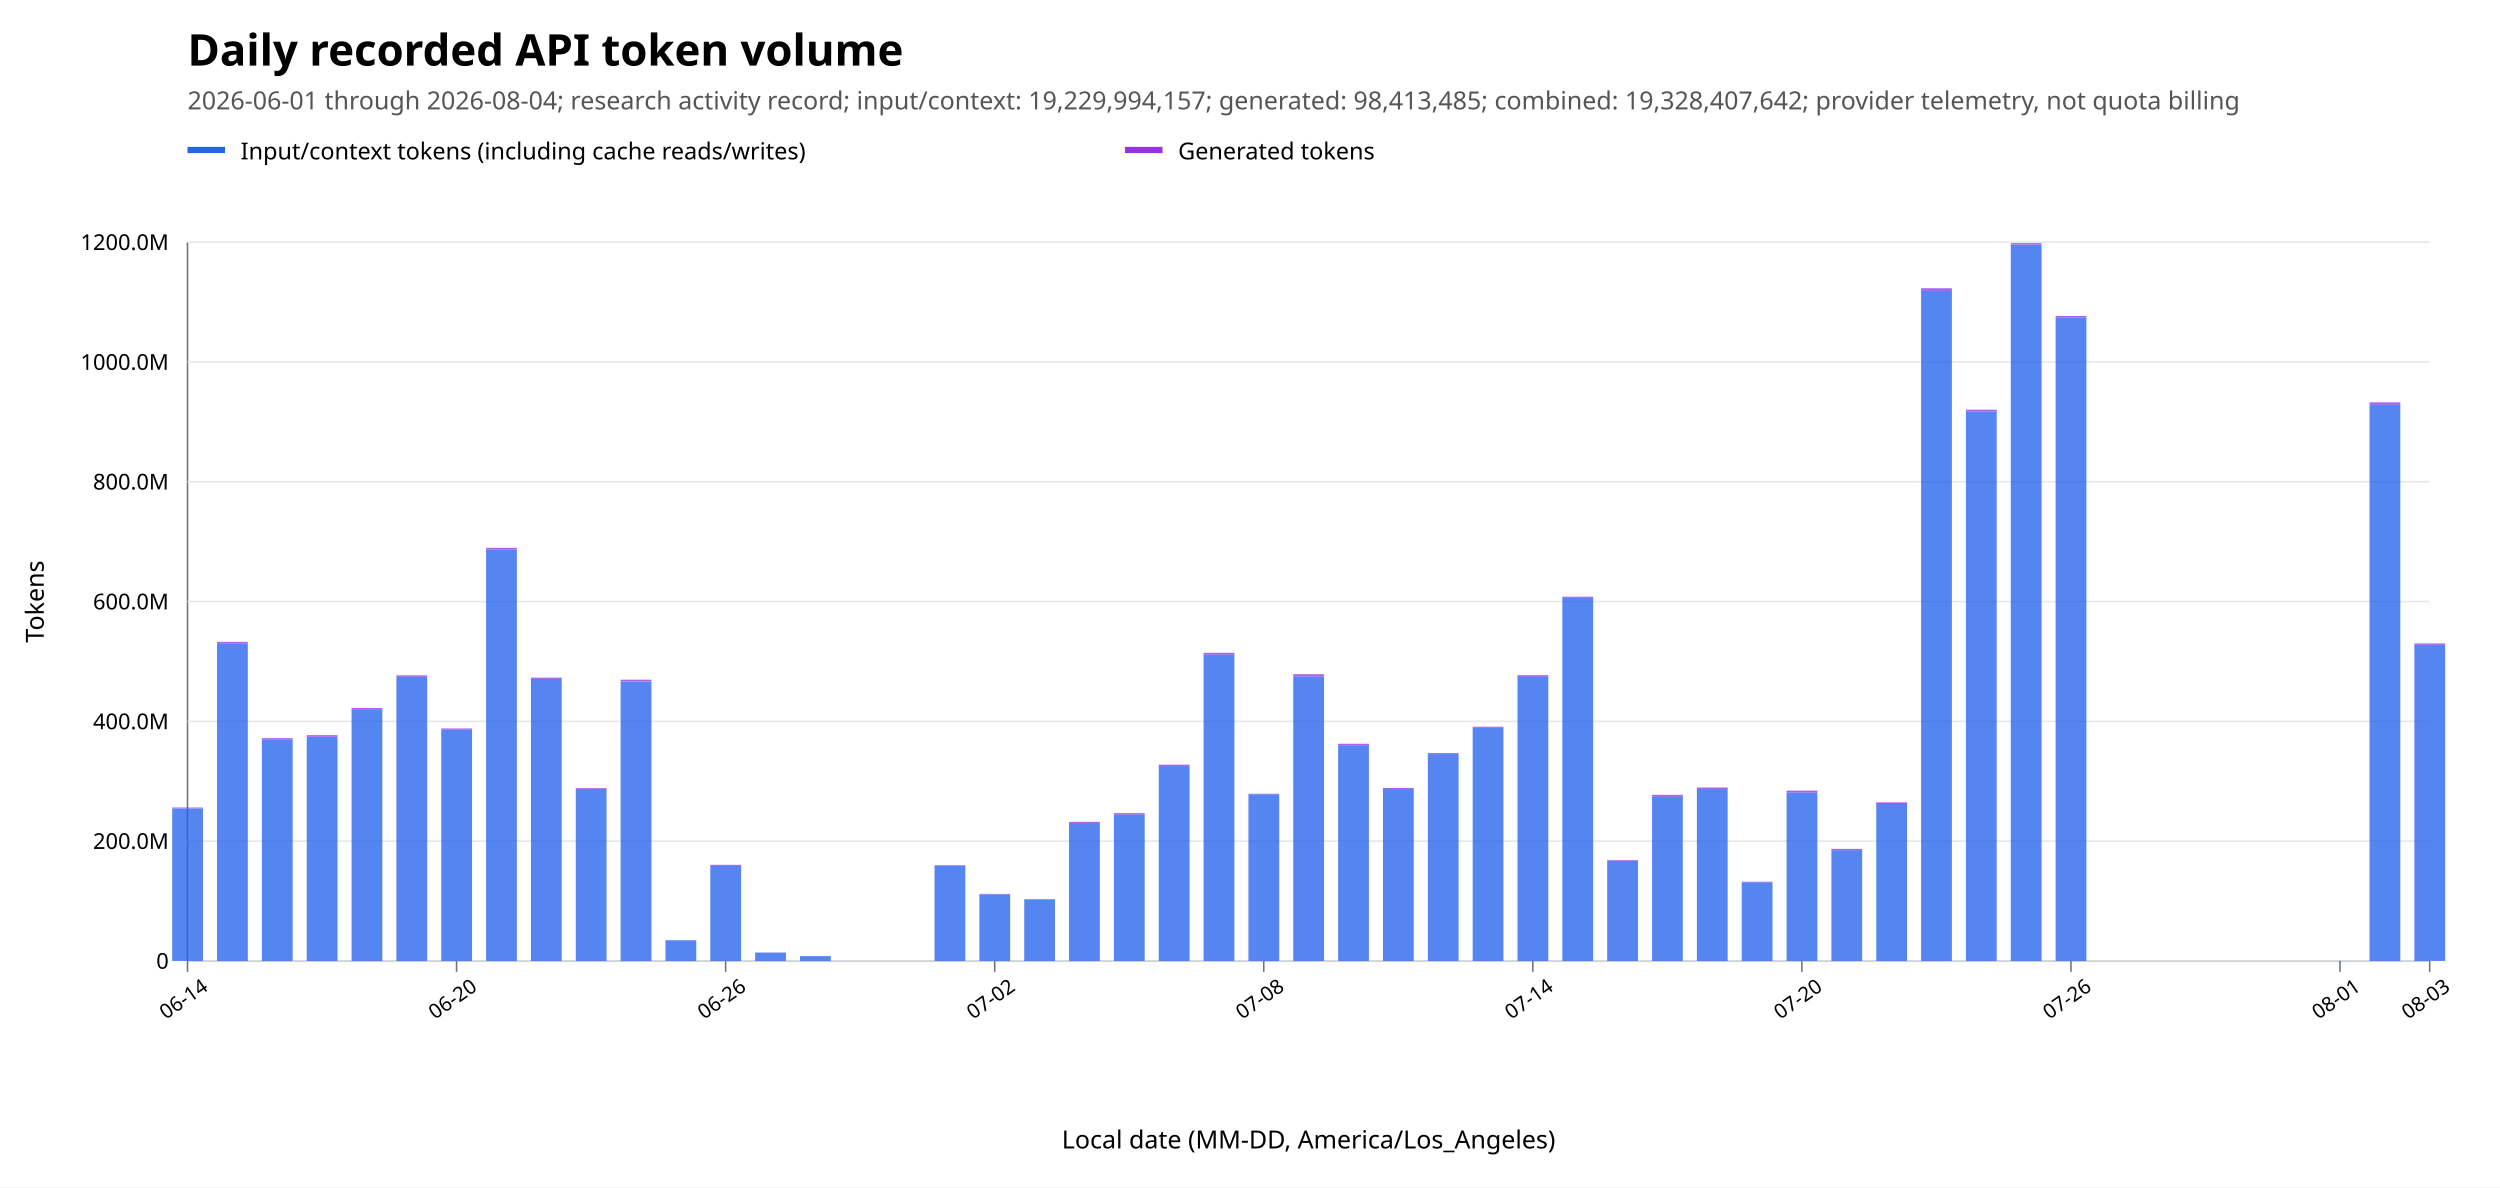
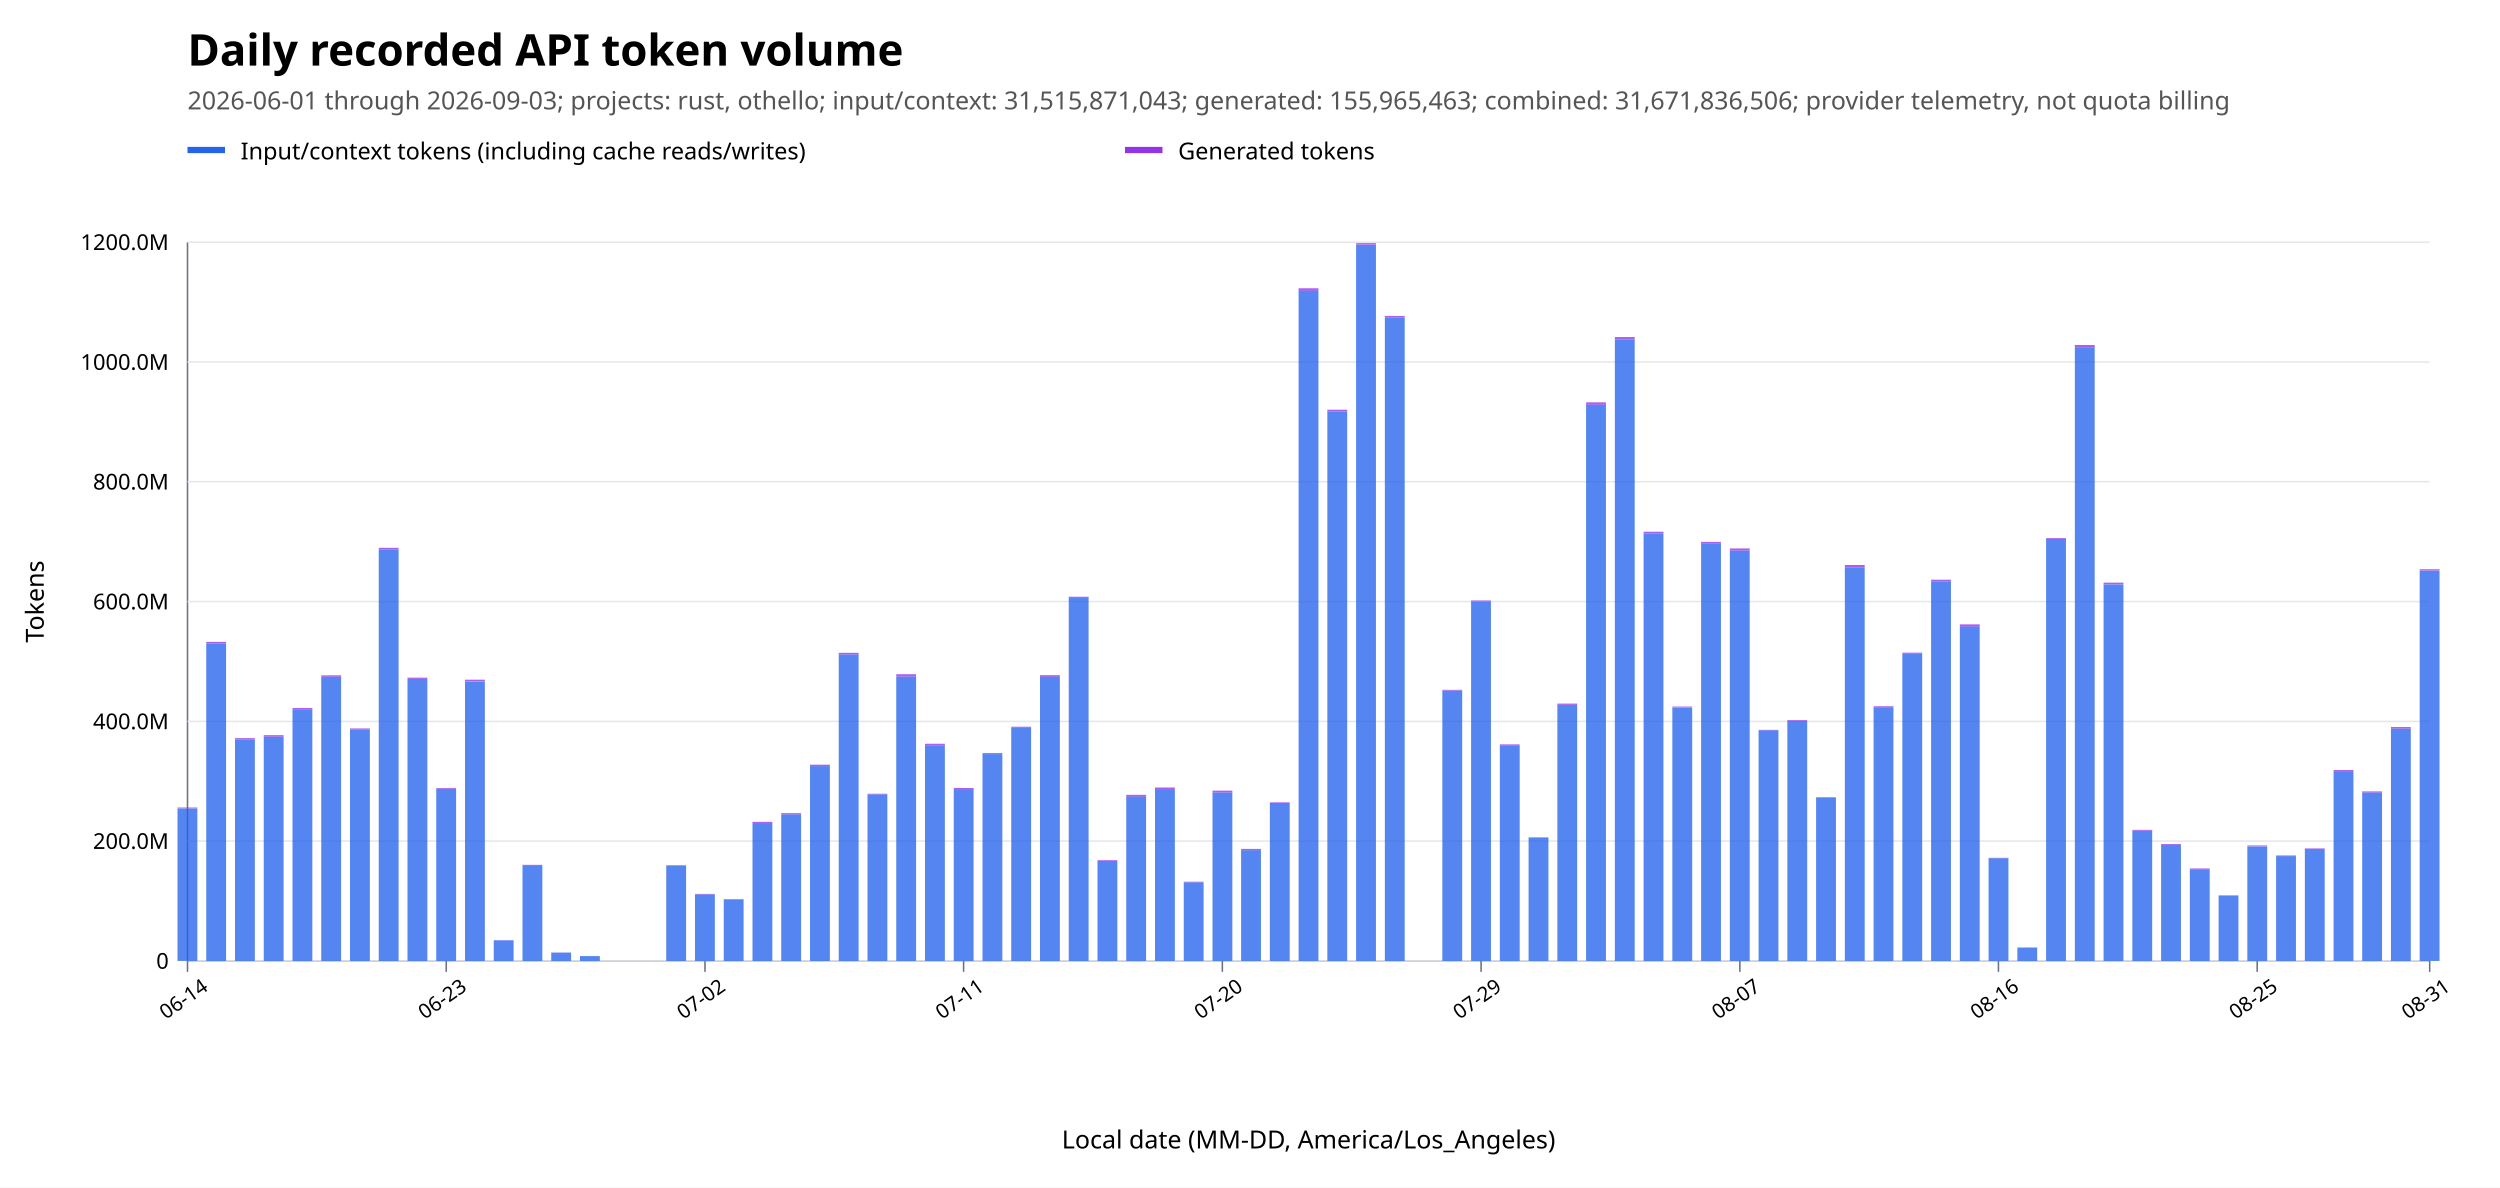
<svg xmlns="http://www.w3.org/2000/svg" viewBox="0 0 1600 760">
  <rect width="100%" height="100%" fill="white" />
  <text x="120" y="42" font-family="sans-serif" font-size="28" font-weight="bold">Daily recorded API token volume</text>
-   <text x="120" y="70" font-family="sans-serif" font-size="16" fill="#555">2026-06-01 through 2026-08-04; research activity record; input/context: 19,229,994,157; generated: 98,413,485; combined: 19,328,407,642; provider telemetry, not quota billing</text>
+   <text x="120" y="70" font-family="sans-serif" font-size="16" fill="#555">2026-06-01 through 2026-09-03; projects: rust, othello; input/context: 31,515,871,043; generated: 155,965,463; combined: 31,671,836,506; provider telemetry, not quota billing</text>
  <line x1="120" y1="96" x2="144" y2="96" stroke="#2563eb" stroke-width="4" />
  <text x="154" y="102" font-family="sans-serif" font-size="15">Input/context tokens (including cache reads/writes)</text>
  <line x1="720" y1="96" x2="744" y2="96" stroke="#9333ea" stroke-width="4" />
  <text x="754" y="102" font-family="sans-serif" font-size="15">Generated tokens</text>
  <line x1="120" y1="615" x2="1555" y2="615" stroke="#6b7280" />
  <line x1="120" y1="615" x2="120" y2="155" stroke="#6b7280" />
  <line x1="120" y1="615.0" x2="1555" y2="615.0" stroke="#e5e7eb" />
  <text x="108" y="620.0" text-anchor="end" font-family="sans-serif" font-size="14">0</text>
  <line x1="120" y1="538.3" x2="1555" y2="538.3" stroke="#e5e7eb" />
  <text x="108" y="543.3" text-anchor="end" font-family="sans-serif" font-size="14">200.0M</text>
  <line x1="120" y1="461.7" x2="1555" y2="461.7" stroke="#e5e7eb" />
  <text x="108" y="466.7" text-anchor="end" font-family="sans-serif" font-size="14">400.0M</text>
  <line x1="120" y1="385.0" x2="1555" y2="385.0" stroke="#e5e7eb" />
  <text x="108" y="390.0" text-anchor="end" font-family="sans-serif" font-size="14">600.0M</text>
  <line x1="120" y1="308.3" x2="1555" y2="308.3" stroke="#e5e7eb" />
  <text x="108" y="313.3" text-anchor="end" font-family="sans-serif" font-size="14">800.0M</text>
  <line x1="120" y1="231.7" x2="1555" y2="231.7" stroke="#e5e7eb" />
  <text x="108" y="236.7" text-anchor="end" font-family="sans-serif" font-size="14">1000.0M</text>
  <line x1="120" y1="155.0" x2="1555" y2="155.0" stroke="#e5e7eb" />
  <text x="108" y="160.0" text-anchor="end" font-family="sans-serif" font-size="14">1200.0M</text>
  <line x1="120.0" y1="615" x2="120.0" y2="622" stroke="#6b7280" />
  <text x="120.0" y="643" text-anchor="middle" font-family="sans-serif" font-size="13" transform="rotate(-35 120.0 643)">06-14</text>
-   <line x1="292.2" y1="615" x2="292.2" y2="622" stroke="#6b7280" />
-   <text x="292.2" y="643" text-anchor="middle" font-family="sans-serif" font-size="13" transform="rotate(-35 292.2 643)">06-20</text>
-   <line x1="464.4" y1="615" x2="464.4" y2="622" stroke="#6b7280" />
-   <text x="464.4" y="643" text-anchor="middle" font-family="sans-serif" font-size="13" transform="rotate(-35 464.4 643)">06-26</text>
-   <line x1="636.6" y1="615" x2="636.6" y2="622" stroke="#6b7280" />
-   <text x="636.6" y="643" text-anchor="middle" font-family="sans-serif" font-size="13" transform="rotate(-35 636.6 643)">07-02</text>
-   <line x1="808.8" y1="615" x2="808.8" y2="622" stroke="#6b7280" />
-   <text x="808.8" y="643" text-anchor="middle" font-family="sans-serif" font-size="13" transform="rotate(-35 808.8 643)">07-08</text>
-   <line x1="981.0" y1="615" x2="981.0" y2="622" stroke="#6b7280" />
-   <text x="981.0" y="643" text-anchor="middle" font-family="sans-serif" font-size="13" transform="rotate(-35 981.0 643)">07-14</text>
-   <line x1="1153.2" y1="615" x2="1153.2" y2="622" stroke="#6b7280" />
-   <text x="1153.2" y="643" text-anchor="middle" font-family="sans-serif" font-size="13" transform="rotate(-35 1153.2 643)">07-20</text>
-   <line x1="1325.4" y1="615" x2="1325.4" y2="622" stroke="#6b7280" />
-   <text x="1325.4" y="643" text-anchor="middle" font-family="sans-serif" font-size="13" transform="rotate(-35 1325.4 643)">07-26</text>
-   <line x1="1497.6" y1="615" x2="1497.6" y2="622" stroke="#6b7280" />
-   <text x="1497.6" y="643" text-anchor="middle" font-family="sans-serif" font-size="13" transform="rotate(-35 1497.6 643)">08-01</text>
+   <line x1="285.6" y1="615" x2="285.6" y2="622" stroke="#6b7280" />
+   <text x="285.6" y="643" text-anchor="middle" font-family="sans-serif" font-size="13" transform="rotate(-35 285.6 643)">06-23</text>
+   <line x1="451.2" y1="615" x2="451.2" y2="622" stroke="#6b7280" />
+   <text x="451.2" y="643" text-anchor="middle" font-family="sans-serif" font-size="13" transform="rotate(-35 451.2 643)">07-02</text>
+   <line x1="616.7" y1="615" x2="616.7" y2="622" stroke="#6b7280" />
+   <text x="616.7" y="643" text-anchor="middle" font-family="sans-serif" font-size="13" transform="rotate(-35 616.7 643)">07-11</text>
+   <line x1="782.3" y1="615" x2="782.3" y2="622" stroke="#6b7280" />
+   <text x="782.3" y="643" text-anchor="middle" font-family="sans-serif" font-size="13" transform="rotate(-35 782.3 643)">07-20</text>
+   <line x1="947.9" y1="615" x2="947.9" y2="622" stroke="#6b7280" />
+   <text x="947.9" y="643" text-anchor="middle" font-family="sans-serif" font-size="13" transform="rotate(-35 947.9 643)">07-29</text>
+   <line x1="1113.5" y1="615" x2="1113.5" y2="622" stroke="#6b7280" />
+   <text x="1113.5" y="643" text-anchor="middle" font-family="sans-serif" font-size="13" transform="rotate(-35 1113.5 643)">08-07</text>
+   <line x1="1279.0" y1="615" x2="1279.0" y2="622" stroke="#6b7280" />
+   <text x="1279.0" y="643" text-anchor="middle" font-family="sans-serif" font-size="13" transform="rotate(-35 1279.0 643)">08-16</text>
+   <line x1="1444.6" y1="615" x2="1444.6" y2="622" stroke="#6b7280" />
+   <text x="1444.6" y="643" text-anchor="middle" font-family="sans-serif" font-size="13" transform="rotate(-35 1444.6 643)">08-25</text>
  <line x1="1555.0" y1="615" x2="1555.0" y2="622" stroke="#6b7280" />
-   <text x="1555.0" y="643" text-anchor="middle" font-family="sans-serif" font-size="13" transform="rotate(-35 1555.0 643)">08-03</text>
-   <rect x="110.2" y="517.4" width="19.7" height="97.6" fill="#2563eb" fill-opacity=".78" />
-   <rect x="110.2" y="516.8" width="19.7" height="0.5" fill="#9333ea" fill-opacity=".78" />
-   <rect x="138.9" y="411.9" width="19.7" height="203.1" fill="#2563eb" fill-opacity=".78" />
-   <rect x="138.9" y="410.8" width="19.7" height="1.1" fill="#9333ea" fill-opacity=".78" />
-   <rect x="167.6" y="473.3" width="19.7" height="141.7" fill="#2563eb" fill-opacity=".78" />
-   <rect x="167.6" y="472.4" width="19.7" height="0.9" fill="#9333ea" fill-opacity=".78" />
-   <rect x="196.3" y="471.5" width="19.7" height="143.5" fill="#2563eb" fill-opacity=".78" />
-   <rect x="196.3" y="470.5" width="19.7" height="1.0" fill="#9333ea" fill-opacity=".78" />
-   <rect x="225.0" y="453.9" width="19.7" height="161.1" fill="#2563eb" fill-opacity=".78" />
-   <rect x="225.0" y="453.1" width="19.7" height="0.8" fill="#9333ea" fill-opacity=".78" />
-   <rect x="253.7" y="433.1" width="19.7" height="181.9" fill="#2563eb" fill-opacity=".78" />
-   <rect x="253.7" y="432.2" width="19.7" height="0.9" fill="#9333ea" fill-opacity=".78" />
-   <rect x="282.4" y="467.0" width="19.7" height="148.0" fill="#2563eb" fill-opacity=".78" />
-   <rect x="282.4" y="466.2" width="19.7" height="0.8" fill="#9333ea" fill-opacity=".78" />
-   <rect x="311.1" y="351.7" width="19.7" height="263.3" fill="#2563eb" fill-opacity=".78" />
-   <rect x="311.1" y="350.6" width="19.7" height="1.1" fill="#9333ea" fill-opacity=".78" />
-   <rect x="339.8" y="434.5" width="19.7" height="180.5" fill="#2563eb" fill-opacity=".78" />
-   <rect x="339.8" y="433.7" width="19.7" height="0.8" fill="#9333ea" fill-opacity=".78" />
-   <rect x="368.5" y="504.8" width="19.7" height="110.2" fill="#2563eb" fill-opacity=".78" />
-   <rect x="368.5" y="504.3" width="19.7" height="0.5" fill="#9333ea" fill-opacity=".78" />
-   <rect x="397.2" y="436.2" width="19.7" height="178.8" fill="#2563eb" fill-opacity=".78" />
-   <rect x="397.2" y="435.0" width="19.7" height="1.1" fill="#9333ea" fill-opacity=".78" />
-   <rect x="425.9" y="601.8" width="19.7" height="13.2" fill="#2563eb" fill-opacity=".78" />
-   <rect x="425.9" y="601.7" width="19.7" height="0.1" fill="#9333ea" fill-opacity=".78" />
-   <rect x="454.6" y="554.2" width="19.7" height="60.8" fill="#2563eb" fill-opacity=".78" />
-   <rect x="454.6" y="553.5" width="19.7" height="0.7" fill="#9333ea" fill-opacity=".78" />
-   <rect x="483.3" y="609.7" width="19.7" height="5.3" fill="#2563eb" fill-opacity=".78" />
-   <rect x="483.3" y="609.6" width="19.7" height="0.1" fill="#9333ea" fill-opacity=".78" />
-   <rect x="512.0" y="611.9" width="19.7" height="3.1" fill="#2563eb" fill-opacity=".78" />
-   <rect x="512.0" y="611.9" width="19.7" height="0.0" fill="#9333ea" fill-opacity=".78" />
-   <rect x="540.7" y="615.0" width="19.7" height="0.0" fill="#2563eb" fill-opacity=".78" />
-   <rect x="540.7" y="615.0" width="19.7" height="0.0" fill="#9333ea" fill-opacity=".78" />
-   <rect x="569.4" y="615.0" width="19.7" height="0.0" fill="#2563eb" fill-opacity=".78" />
-   <rect x="569.4" y="615.0" width="19.7" height="0.0" fill="#9333ea" fill-opacity=".78" />
-   <rect x="598.1" y="554.0" width="19.7" height="61.0" fill="#2563eb" fill-opacity=".78" />
-   <rect x="598.1" y="553.7" width="19.7" height="0.3" fill="#9333ea" fill-opacity=".78" />
-   <rect x="626.8" y="572.4" width="19.7" height="42.6" fill="#2563eb" fill-opacity=".78" />
-   <rect x="626.8" y="572.1" width="19.7" height="0.3" fill="#9333ea" fill-opacity=".78" />
-   <rect x="655.5" y="576.0" width="19.7" height="39.0" fill="#2563eb" fill-opacity=".78" />
-   <rect x="655.5" y="575.5" width="19.7" height="0.5" fill="#9333ea" fill-opacity=".78" />
-   <rect x="684.2" y="526.8" width="19.7" height="88.2" fill="#2563eb" fill-opacity=".78" />
-   <rect x="684.2" y="526.0" width="19.7" height="0.9" fill="#9333ea" fill-opacity=".78" />
-   <rect x="712.9" y="521.2" width="19.7" height="93.8" fill="#2563eb" fill-opacity=".78" />
-   <rect x="712.9" y="520.4" width="19.7" height="0.8" fill="#9333ea" fill-opacity=".78" />
-   <rect x="741.6" y="490.3" width="19.7" height="124.7" fill="#2563eb" fill-opacity=".78" />
-   <rect x="741.6" y="489.4" width="19.7" height="0.9" fill="#9333ea" fill-opacity=".78" />
-   <rect x="770.3" y="418.8" width="19.7" height="196.2" fill="#2563eb" fill-opacity=".78" />
-   <rect x="770.3" y="417.8" width="19.7" height="1.0" fill="#9333ea" fill-opacity=".78" />
-   <rect x="799.0" y="508.4" width="19.7" height="106.6" fill="#2563eb" fill-opacity=".78" />
-   <rect x="799.0" y="508.0" width="19.7" height="0.4" fill="#9333ea" fill-opacity=".78" />
-   <rect x="827.7" y="433.0" width="19.7" height="182.0" fill="#2563eb" fill-opacity=".78" />
-   <rect x="827.7" y="431.5" width="19.7" height="1.5" fill="#9333ea" fill-opacity=".78" />
-   <rect x="856.4" y="477.0" width="19.7" height="138.0" fill="#2563eb" fill-opacity=".78" />
-   <rect x="856.4" y="476.0" width="19.7" height="1.0" fill="#9333ea" fill-opacity=".78" />
-   <rect x="885.1" y="505.0" width="19.7" height="110.0" fill="#2563eb" fill-opacity=".78" />
-   <rect x="885.1" y="504.3" width="19.7" height="0.7" fill="#9333ea" fill-opacity=".78" />
-   <rect x="913.8" y="482.6" width="19.7" height="132.4" fill="#2563eb" fill-opacity=".78" />
-   <rect x="913.8" y="481.9" width="19.7" height="0.6" fill="#9333ea" fill-opacity=".78" />
-   <rect x="942.5" y="465.8" width="19.7" height="149.2" fill="#2563eb" fill-opacity=".78" />
-   <rect x="942.5" y="465.1" width="19.7" height="0.7" fill="#9333ea" fill-opacity=".78" />
-   <rect x="971.2" y="433.0" width="19.7" height="182.0" fill="#2563eb" fill-opacity=".78" />
-   <rect x="971.2" y="432.1" width="19.7" height="1.0" fill="#9333ea" fill-opacity=".78" />
-   <rect x="999.9" y="382.5" width="19.7" height="232.5" fill="#2563eb" fill-opacity=".78" />
-   <rect x="999.9" y="381.9" width="19.7" height="0.7" fill="#9333ea" fill-opacity=".78" />
-   <rect x="1028.6" y="551.0" width="19.7" height="64.0" fill="#2563eb" fill-opacity=".78" />
-   <rect x="1028.6" y="550.4" width="19.7" height="0.5" fill="#9333ea" fill-opacity=".78" />
-   <rect x="1057.3" y="509.7" width="19.7" height="105.3" fill="#2563eb" fill-opacity=".78" />
-   <rect x="1057.3" y="508.7" width="19.7" height="1.1" fill="#9333ea" fill-opacity=".78" />
-   <rect x="1086.0" y="505.0" width="19.7" height="110.0" fill="#2563eb" fill-opacity=".78" />
-   <rect x="1086.0" y="504.0" width="19.7" height="1.0" fill="#9333ea" fill-opacity=".78" />
-   <rect x="1114.7" y="564.7" width="19.7" height="50.3" fill="#2563eb" fill-opacity=".78" />
-   <rect x="1114.7" y="564.3" width="19.7" height="0.4" fill="#9333ea" fill-opacity=".78" />
-   <rect x="1143.4" y="507.2" width="19.7" height="107.8" fill="#2563eb" fill-opacity=".78" />
-   <rect x="1143.4" y="506.0" width="19.7" height="1.2" fill="#9333ea" fill-opacity=".78" />
-   <rect x="1172.1" y="544.1" width="19.7" height="70.9" fill="#2563eb" fill-opacity=".78" />
-   <rect x="1172.1" y="543.3" width="19.7" height="0.8" fill="#9333ea" fill-opacity=".78" />
-   <rect x="1200.8" y="514.5" width="19.7" height="100.5" fill="#2563eb" fill-opacity=".78" />
-   <rect x="1200.8" y="513.5" width="19.7" height="1.1" fill="#9333ea" fill-opacity=".78" />
-   <rect x="1229.5" y="186.0" width="19.7" height="429.0" fill="#2563eb" fill-opacity=".78" />
-   <rect x="1229.5" y="184.5" width="19.7" height="1.6" fill="#9333ea" fill-opacity=".78" />
-   <rect x="1258.2" y="263.4" width="19.7" height="351.6" fill="#2563eb" fill-opacity=".78" />
-   <rect x="1258.2" y="262.2" width="19.7" height="1.2" fill="#9333ea" fill-opacity=".78" />
-   <rect x="1286.9" y="156.7" width="19.7" height="458.3" fill="#2563eb" fill-opacity=".78" />
-   <rect x="1286.9" y="155.6" width="19.7" height="1.0" fill="#9333ea" fill-opacity=".78" />
-   <rect x="1315.6" y="203.2" width="19.7" height="411.8" fill="#2563eb" fill-opacity=".78" />
-   <rect x="1315.6" y="202.2" width="19.7" height="1.0" fill="#9333ea" fill-opacity=".78" />
-   <rect x="1344.3" y="615.0" width="19.7" height="0.0" fill="#2563eb" fill-opacity=".78" />
-   <rect x="1344.3" y="615.0" width="19.7" height="0.0" fill="#9333ea" fill-opacity=".78" />
-   <rect x="1373.0" y="615.0" width="19.7" height="0.0" fill="#2563eb" fill-opacity=".78" />
-   <rect x="1373.0" y="615.0" width="19.7" height="0.0" fill="#9333ea" fill-opacity=".78" />
-   <rect x="1401.7" y="615.0" width="19.7" height="0.0" fill="#2563eb" fill-opacity=".78" />
-   <rect x="1401.7" y="615.0" width="19.7" height="0.0" fill="#9333ea" fill-opacity=".78" />
-   <rect x="1430.4" y="615.0" width="19.7" height="0.0" fill="#2563eb" fill-opacity=".78" />
-   <rect x="1430.4" y="615.0" width="19.7" height="0.0" fill="#9333ea" fill-opacity=".78" />
-   <rect x="1459.1" y="615.0" width="19.7" height="0.0" fill="#2563eb" fill-opacity=".78" />
-   <rect x="1459.1" y="615.0" width="19.7" height="0.0" fill="#9333ea" fill-opacity=".78" />
-   <rect x="1487.8" y="615.0" width="19.7" height="0.0" fill="#2563eb" fill-opacity=".78" />
-   <rect x="1487.8" y="615.0" width="19.7" height="0.0" fill="#9333ea" fill-opacity=".78" />
-   <rect x="1516.5" y="259.1" width="19.7" height="355.9" fill="#2563eb" fill-opacity=".78" />
-   <rect x="1516.5" y="257.5" width="19.7" height="1.6" fill="#9333ea" fill-opacity=".78" />
-   <rect x="1545.2" y="412.7" width="19.7" height="202.3" fill="#2563eb" fill-opacity=".78" />
-   <rect x="1545.2" y="411.8" width="19.7" height="0.9" fill="#9333ea" fill-opacity=".78" />
+   <text x="1555.0" y="643" text-anchor="middle" font-family="sans-serif" font-size="13" transform="rotate(-35 1555.0 643)">08-31</text>
+   <rect x="113.6" y="517.4" width="12.7" height="97.6" fill="#2563eb" fill-opacity=".78" />
+   <rect x="113.6" y="516.8" width="12.7" height="0.5" fill="#9333ea" fill-opacity=".78" />
+   <rect x="132.0" y="411.9" width="12.7" height="203.1" fill="#2563eb" fill-opacity=".78" />
+   <rect x="132.0" y="410.8" width="12.7" height="1.1" fill="#9333ea" fill-opacity=".78" />
+   <rect x="150.4" y="473.3" width="12.7" height="141.7" fill="#2563eb" fill-opacity=".78" />
+   <rect x="150.4" y="472.4" width="12.7" height="0.9" fill="#9333ea" fill-opacity=".78" />
+   <rect x="168.8" y="471.5" width="12.7" height="143.5" fill="#2563eb" fill-opacity=".78" />
+   <rect x="168.8" y="470.5" width="12.7" height="1.0" fill="#9333ea" fill-opacity=".78" />
+   <rect x="187.2" y="453.9" width="12.7" height="161.1" fill="#2563eb" fill-opacity=".78" />
+   <rect x="187.2" y="453.1" width="12.7" height="0.8" fill="#9333ea" fill-opacity=".78" />
+   <rect x="205.6" y="433.1" width="12.7" height="181.9" fill="#2563eb" fill-opacity=".78" />
+   <rect x="205.6" y="432.2" width="12.7" height="0.9" fill="#9333ea" fill-opacity=".78" />
+   <rect x="224.0" y="467.0" width="12.7" height="148.0" fill="#2563eb" fill-opacity=".78" />
+   <rect x="224.0" y="466.2" width="12.7" height="0.8" fill="#9333ea" fill-opacity=".78" />
+   <rect x="242.4" y="351.7" width="12.7" height="263.3" fill="#2563eb" fill-opacity=".78" />
+   <rect x="242.4" y="350.6" width="12.7" height="1.1" fill="#9333ea" fill-opacity=".78" />
+   <rect x="260.8" y="434.5" width="12.7" height="180.5" fill="#2563eb" fill-opacity=".78" />
+   <rect x="260.8" y="433.7" width="12.7" height="0.8" fill="#9333ea" fill-opacity=".78" />
+   <rect x="279.2" y="504.8" width="12.7" height="110.2" fill="#2563eb" fill-opacity=".78" />
+   <rect x="279.2" y="504.3" width="12.7" height="0.5" fill="#9333ea" fill-opacity=".78" />
+   <rect x="297.6" y="436.2" width="12.7" height="178.8" fill="#2563eb" fill-opacity=".78" />
+   <rect x="297.6" y="435.0" width="12.7" height="1.1" fill="#9333ea" fill-opacity=".78" />
+   <rect x="316.0" y="601.8" width="12.7" height="13.2" fill="#2563eb" fill-opacity=".78" />
+   <rect x="316.0" y="601.7" width="12.7" height="0.1" fill="#9333ea" fill-opacity=".78" />
+   <rect x="334.4" y="554.2" width="12.7" height="60.8" fill="#2563eb" fill-opacity=".78" />
+   <rect x="334.4" y="553.5" width="12.7" height="0.7" fill="#9333ea" fill-opacity=".78" />
+   <rect x="352.8" y="609.7" width="12.7" height="5.3" fill="#2563eb" fill-opacity=".78" />
+   <rect x="352.8" y="609.6" width="12.7" height="0.1" fill="#9333ea" fill-opacity=".78" />
+   <rect x="371.2" y="611.9" width="12.7" height="3.1" fill="#2563eb" fill-opacity=".78" />
+   <rect x="371.2" y="611.9" width="12.7" height="0.0" fill="#9333ea" fill-opacity=".78" />
+   <rect x="389.6" y="615.0" width="12.7" height="0.0" fill="#2563eb" fill-opacity=".78" />
+   <rect x="389.6" y="615.0" width="12.7" height="0.0" fill="#9333ea" fill-opacity=".78" />
+   <rect x="408.0" y="615.0" width="12.7" height="0.0" fill="#2563eb" fill-opacity=".78" />
+   <rect x="408.0" y="615.0" width="12.7" height="0.0" fill="#9333ea" fill-opacity=".78" />
+   <rect x="426.4" y="554.0" width="12.7" height="61.0" fill="#2563eb" fill-opacity=".78" />
+   <rect x="426.4" y="553.7" width="12.7" height="0.3" fill="#9333ea" fill-opacity=".78" />
+   <rect x="444.8" y="572.4" width="12.7" height="42.6" fill="#2563eb" fill-opacity=".78" />
+   <rect x="444.8" y="572.1" width="12.7" height="0.3" fill="#9333ea" fill-opacity=".78" />
+   <rect x="463.2" y="576.0" width="12.7" height="39.0" fill="#2563eb" fill-opacity=".78" />
+   <rect x="463.2" y="575.5" width="12.7" height="0.5" fill="#9333ea" fill-opacity=".78" />
+   <rect x="481.6" y="526.8" width="12.7" height="88.2" fill="#2563eb" fill-opacity=".78" />
+   <rect x="481.6" y="526.0" width="12.7" height="0.9" fill="#9333ea" fill-opacity=".78" />
+   <rect x="500.0" y="521.2" width="12.7" height="93.8" fill="#2563eb" fill-opacity=".78" />
+   <rect x="500.0" y="520.4" width="12.7" height="0.8" fill="#9333ea" fill-opacity=".78" />
+   <rect x="518.4" y="490.3" width="12.7" height="124.7" fill="#2563eb" fill-opacity=".78" />
+   <rect x="518.4" y="489.4" width="12.7" height="0.9" fill="#9333ea" fill-opacity=".78" />
+   <rect x="536.8" y="418.8" width="12.7" height="196.2" fill="#2563eb" fill-opacity=".78" />
+   <rect x="536.8" y="417.8" width="12.7" height="1.0" fill="#9333ea" fill-opacity=".78" />
+   <rect x="555.2" y="508.4" width="12.7" height="106.6" fill="#2563eb" fill-opacity=".78" />
+   <rect x="555.2" y="508.0" width="12.7" height="0.4" fill="#9333ea" fill-opacity=".78" />
+   <rect x="573.6" y="433.0" width="12.7" height="182.0" fill="#2563eb" fill-opacity=".78" />
+   <rect x="573.6" y="431.5" width="12.7" height="1.5" fill="#9333ea" fill-opacity=".78" />
+   <rect x="592.0" y="477.0" width="12.7" height="138.0" fill="#2563eb" fill-opacity=".78" />
+   <rect x="592.0" y="476.0" width="12.7" height="1.0" fill="#9333ea" fill-opacity=".78" />
+   <rect x="610.4" y="505.0" width="12.7" height="110.0" fill="#2563eb" fill-opacity=".78" />
+   <rect x="610.4" y="504.3" width="12.7" height="0.7" fill="#9333ea" fill-opacity=".78" />
+   <rect x="628.8" y="482.6" width="12.7" height="132.4" fill="#2563eb" fill-opacity=".78" />
+   <rect x="628.8" y="481.9" width="12.7" height="0.6" fill="#9333ea" fill-opacity=".78" />
+   <rect x="647.2" y="465.8" width="12.7" height="149.2" fill="#2563eb" fill-opacity=".78" />
+   <rect x="647.2" y="465.1" width="12.7" height="0.7" fill="#9333ea" fill-opacity=".78" />
+   <rect x="665.6" y="433.0" width="12.7" height="182.0" fill="#2563eb" fill-opacity=".78" />
+   <rect x="665.6" y="432.1" width="12.7" height="1.0" fill="#9333ea" fill-opacity=".78" />
+   <rect x="684.0" y="382.5" width="12.7" height="232.5" fill="#2563eb" fill-opacity=".78" />
+   <rect x="684.0" y="381.9" width="12.7" height="0.7" fill="#9333ea" fill-opacity=".78" />
+   <rect x="702.4" y="551.0" width="12.7" height="64.0" fill="#2563eb" fill-opacity=".78" />
+   <rect x="702.4" y="550.4" width="12.7" height="0.5" fill="#9333ea" fill-opacity=".78" />
+   <rect x="720.8" y="509.7" width="12.7" height="105.3" fill="#2563eb" fill-opacity=".78" />
+   <rect x="720.8" y="508.7" width="12.7" height="1.1" fill="#9333ea" fill-opacity=".78" />
+   <rect x="739.2" y="505.0" width="12.7" height="110.0" fill="#2563eb" fill-opacity=".78" />
+   <rect x="739.2" y="504.0" width="12.7" height="1.0" fill="#9333ea" fill-opacity=".78" />
+   <rect x="757.6" y="564.7" width="12.7" height="50.3" fill="#2563eb" fill-opacity=".78" />
+   <rect x="757.6" y="564.3" width="12.7" height="0.4" fill="#9333ea" fill-opacity=".78" />
+   <rect x="776.0" y="507.2" width="12.7" height="107.8" fill="#2563eb" fill-opacity=".78" />
+   <rect x="776.0" y="506.0" width="12.7" height="1.2" fill="#9333ea" fill-opacity=".78" />
+   <rect x="794.3" y="544.1" width="12.7" height="70.9" fill="#2563eb" fill-opacity=".78" />
+   <rect x="794.3" y="543.3" width="12.7" height="0.8" fill="#9333ea" fill-opacity=".78" />
+   <rect x="812.7" y="514.5" width="12.7" height="100.5" fill="#2563eb" fill-opacity=".78" />
+   <rect x="812.7" y="513.5" width="12.7" height="1.1" fill="#9333ea" fill-opacity=".78" />
+   <rect x="831.1" y="186.0" width="12.7" height="429.0" fill="#2563eb" fill-opacity=".78" />
+   <rect x="831.1" y="184.5" width="12.7" height="1.6" fill="#9333ea" fill-opacity=".78" />
+   <rect x="849.5" y="263.4" width="12.7" height="351.6" fill="#2563eb" fill-opacity=".78" />
+   <rect x="849.5" y="262.2" width="12.7" height="1.2" fill="#9333ea" fill-opacity=".78" />
+   <rect x="867.9" y="156.7" width="12.7" height="458.3" fill="#2563eb" fill-opacity=".78" />
+   <rect x="867.9" y="155.6" width="12.7" height="1.0" fill="#9333ea" fill-opacity=".78" />
+   <rect x="886.3" y="203.2" width="12.7" height="411.8" fill="#2563eb" fill-opacity=".78" />
+   <rect x="886.3" y="202.2" width="12.7" height="1.0" fill="#9333ea" fill-opacity=".78" />
+   <rect x="904.7" y="615.0" width="12.7" height="0.0" fill="#2563eb" fill-opacity=".78" />
+   <rect x="904.7" y="615.0" width="12.7" height="0.0" fill="#9333ea" fill-opacity=".78" />
+   <rect x="923.1" y="442.0" width="12.7" height="173.0" fill="#2563eb" fill-opacity=".78" />
+   <rect x="923.1" y="441.5" width="12.7" height="0.5" fill="#9333ea" fill-opacity=".78" />
+   <rect x="941.5" y="385.0" width="12.7" height="230.0" fill="#2563eb" fill-opacity=".78" />
+   <rect x="941.5" y="384.3" width="12.7" height="0.7" fill="#9333ea" fill-opacity=".78" />
+   <rect x="959.9" y="476.9" width="12.7" height="138.1" fill="#2563eb" fill-opacity=".78" />
+   <rect x="959.9" y="476.4" width="12.7" height="0.4" fill="#9333ea" fill-opacity=".78" />
+   <rect x="978.3" y="536.3" width="12.7" height="78.7" fill="#2563eb" fill-opacity=".78" />
+   <rect x="978.3" y="535.9" width="12.7" height="0.4" fill="#9333ea" fill-opacity=".78" />
+   <rect x="996.7" y="451.1" width="12.7" height="163.9" fill="#2563eb" fill-opacity=".78" />
+   <rect x="996.7" y="450.3" width="12.7" height="0.8" fill="#9333ea" fill-opacity=".78" />
+   <rect x="1015.1" y="259.1" width="12.7" height="355.9" fill="#2563eb" fill-opacity=".78" />
+   <rect x="1015.1" y="257.5" width="12.7" height="1.6" fill="#9333ea" fill-opacity=".78" />
+   <rect x="1033.5" y="217.2" width="12.7" height="397.8" fill="#2563eb" fill-opacity=".78" />
+   <rect x="1033.5" y="215.7" width="12.7" height="1.5" fill="#9333ea" fill-opacity=".78" />
+   <rect x="1051.9" y="341.4" width="12.7" height="273.6" fill="#2563eb" fill-opacity=".78" />
+   <rect x="1051.9" y="340.3" width="12.7" height="1.1" fill="#9333ea" fill-opacity=".78" />
+   <rect x="1070.3" y="452.9" width="12.7" height="162.1" fill="#2563eb" fill-opacity=".78" />
+   <rect x="1070.3" y="452.2" width="12.7" height="0.6" fill="#9333ea" fill-opacity=".78" />
+   <rect x="1088.7" y="347.7" width="12.7" height="267.3" fill="#2563eb" fill-opacity=".78" />
+   <rect x="1088.7" y="346.8" width="12.7" height="0.9" fill="#9333ea" fill-opacity=".78" />
+   <rect x="1107.1" y="352.4" width="12.7" height="262.6" fill="#2563eb" fill-opacity=".78" />
+   <rect x="1107.1" y="351.0" width="12.7" height="1.4" fill="#9333ea" fill-opacity=".78" />
+   <rect x="1125.5" y="467.4" width="12.7" height="147.6" fill="#2563eb" fill-opacity=".78" />
+   <rect x="1125.5" y="467.1" width="12.7" height="0.3" fill="#9333ea" fill-opacity=".78" />
+   <rect x="1143.9" y="461.3" width="12.7" height="153.7" fill="#2563eb" fill-opacity=".78" />
+   <rect x="1143.9" y="460.9" width="12.7" height="0.5" fill="#9333ea" fill-opacity=".78" />
+   <rect x="1162.3" y="510.6" width="12.7" height="104.4" fill="#2563eb" fill-opacity=".78" />
+   <rect x="1162.3" y="510.2" width="12.7" height="0.4" fill="#9333ea" fill-opacity=".78" />
+   <rect x="1180.7" y="363.1" width="12.7" height="251.9" fill="#2563eb" fill-opacity=".78" />
+   <rect x="1180.7" y="361.6" width="12.7" height="1.5" fill="#9333ea" fill-opacity=".78" />
+   <rect x="1199.1" y="453.0" width="12.7" height="162.0" fill="#2563eb" fill-opacity=".78" />
+   <rect x="1199.1" y="452.0" width="12.7" height="1.0" fill="#9333ea" fill-opacity=".78" />
+   <rect x="1217.5" y="418.4" width="12.7" height="196.6" fill="#2563eb" fill-opacity=".78" />
+   <rect x="1217.5" y="417.7" width="12.7" height="0.7" fill="#9333ea" fill-opacity=".78" />
+   <rect x="1235.9" y="372.1" width="12.7" height="242.9" fill="#2563eb" fill-opacity=".78" />
+   <rect x="1235.9" y="371.0" width="12.7" height="1.1" fill="#9333ea" fill-opacity=".78" />
+   <rect x="1254.3" y="400.9" width="12.7" height="214.1" fill="#2563eb" fill-opacity=".78" />
+   <rect x="1254.3" y="399.6" width="12.7" height="1.4" fill="#9333ea" fill-opacity=".78" />
+   <rect x="1272.7" y="549.3" width="12.7" height="65.7" fill="#2563eb" fill-opacity=".78" />
+   <rect x="1272.7" y="549.0" width="12.7" height="0.3" fill="#9333ea" fill-opacity=".78" />
+   <rect x="1291.1" y="606.4" width="12.7" height="8.6" fill="#2563eb" fill-opacity=".78" />
+   <rect x="1291.1" y="606.4" width="12.7" height="0.0" fill="#9333ea" fill-opacity=".78" />
+   <rect x="1309.5" y="345.5" width="12.7" height="269.5" fill="#2563eb" fill-opacity=".78" />
+   <rect x="1309.5" y="344.4" width="12.7" height="1.2" fill="#9333ea" fill-opacity=".78" />
+   <rect x="1327.9" y="222.2" width="12.7" height="392.8" fill="#2563eb" fill-opacity=".78" />
+   <rect x="1327.9" y="220.8" width="12.7" height="1.4" fill="#9333ea" fill-opacity=".78" />
+   <rect x="1346.3" y="374.0" width="12.7" height="241.0" fill="#2563eb" fill-opacity=".78" />
+   <rect x="1346.3" y="372.9" width="12.7" height="1.0" fill="#9333ea" fill-opacity=".78" />
+   <rect x="1364.7" y="531.7" width="12.7" height="83.3" fill="#2563eb" fill-opacity=".78" />
+   <rect x="1364.7" y="531.1" width="12.7" height="0.6" fill="#9333ea" fill-opacity=".78" />
+   <rect x="1383.1" y="540.6" width="12.7" height="74.4" fill="#2563eb" fill-opacity=".78" />
+   <rect x="1383.1" y="540.2" width="12.7" height="0.5" fill="#9333ea" fill-opacity=".78" />
+   <rect x="1401.5" y="556.3" width="12.7" height="58.7" fill="#2563eb" fill-opacity=".78" />
+   <rect x="1401.5" y="555.8" width="12.7" height="0.5" fill="#9333ea" fill-opacity=".78" />
+   <rect x="1419.9" y="573.3" width="12.7" height="41.7" fill="#2563eb" fill-opacity=".78" />
+   <rect x="1419.9" y="573.1" width="12.7" height="0.3" fill="#9333ea" fill-opacity=".78" />
+   <rect x="1438.3" y="541.7" width="12.7" height="73.3" fill="#2563eb" fill-opacity=".78" />
+   <rect x="1438.3" y="541.1" width="12.7" height="0.5" fill="#9333ea" fill-opacity=".78" />
+   <rect x="1456.7" y="547.9" width="12.7" height="67.1" fill="#2563eb" fill-opacity=".78" />
+   <rect x="1456.7" y="547.5" width="12.7" height="0.4" fill="#9333ea" fill-opacity=".78" />
+   <rect x="1475.1" y="543.4" width="12.7" height="71.6" fill="#2563eb" fill-opacity=".78" />
+   <rect x="1475.1" y="543.0" width="12.7" height="0.5" fill="#9333ea" fill-opacity=".78" />
+   <rect x="1493.5" y="493.7" width="12.7" height="121.3" fill="#2563eb" fill-opacity=".78" />
+   <rect x="1493.5" y="492.8" width="12.7" height="1.0" fill="#9333ea" fill-opacity=".78" />
+   <rect x="1511.8" y="507.2" width="12.7" height="107.8" fill="#2563eb" fill-opacity=".78" />
+   <rect x="1511.8" y="506.5" width="12.7" height="0.7" fill="#9333ea" fill-opacity=".78" />
+   <rect x="1530.2" y="466.3" width="12.7" height="148.7" fill="#2563eb" fill-opacity=".78" />
+   <rect x="1530.2" y="465.3" width="12.7" height="1.0" fill="#9333ea" fill-opacity=".78" />
+   <rect x="1548.6" y="365.3" width="12.7" height="249.7" fill="#2563eb" fill-opacity=".78" />
+   <rect x="1548.6" y="364.3" width="12.7" height="0.9" fill="#9333ea" fill-opacity=".78" />
  <text x="28" y="385.0" transform="rotate(-90 28 385.0)" text-anchor="middle" font-family="sans-serif" font-size="16">Tokens</text>
  <text x="837.5" y="735" text-anchor="middle" font-family="sans-serif" font-size="16">Local date (MM-DD, America/Los_Angeles)</text>
</svg>
